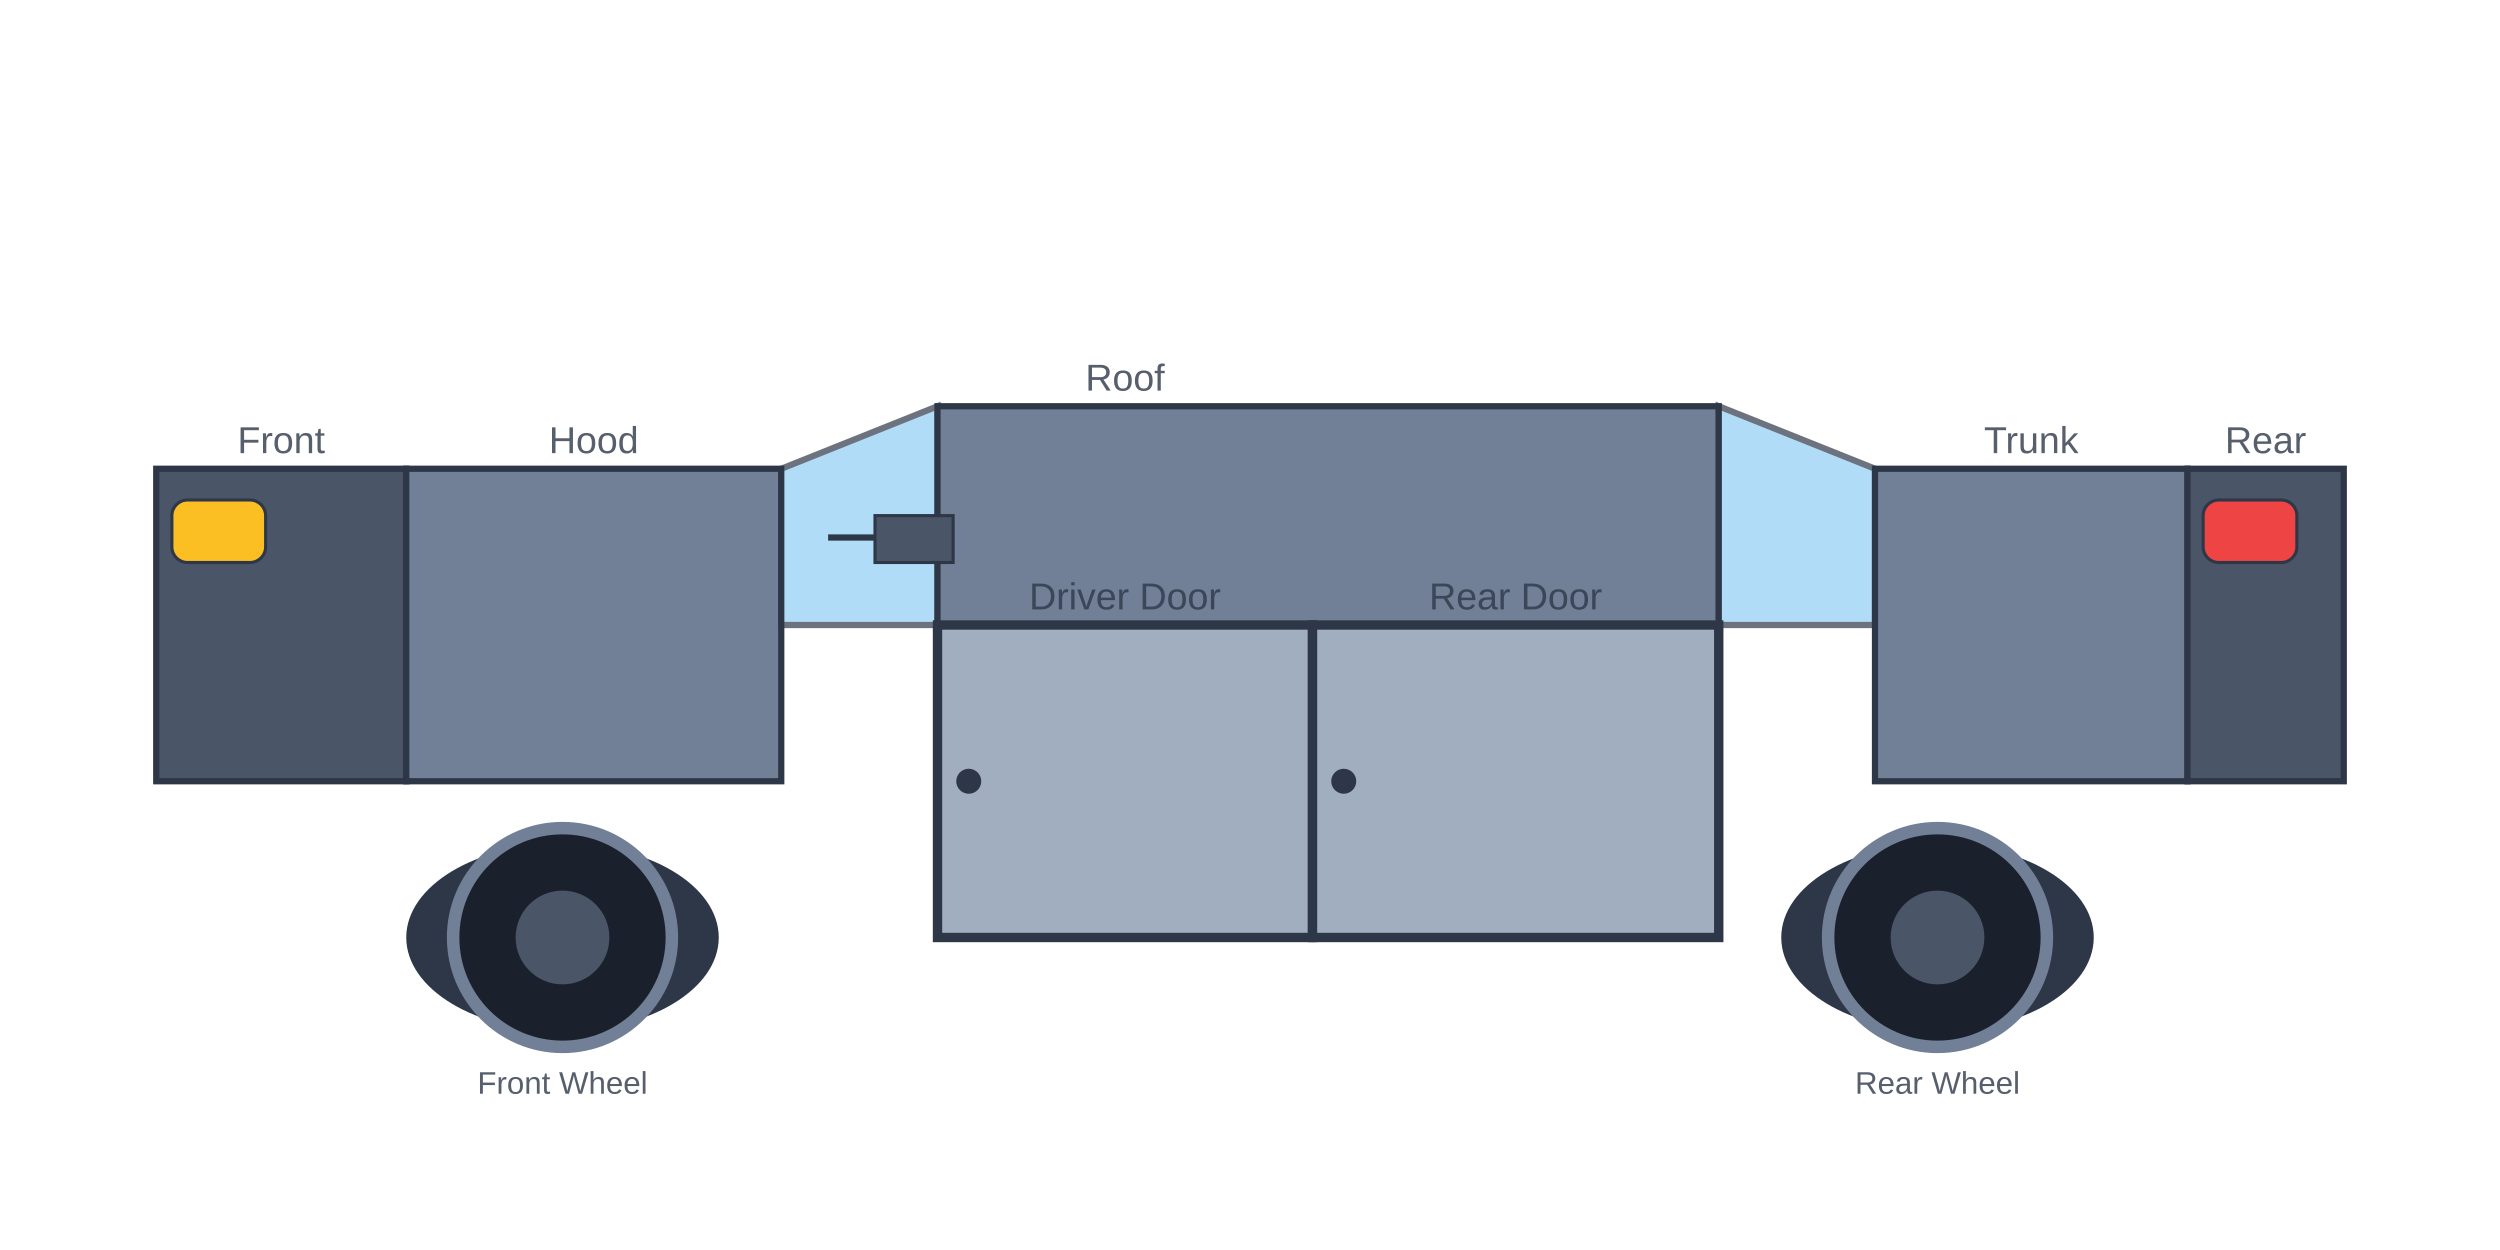
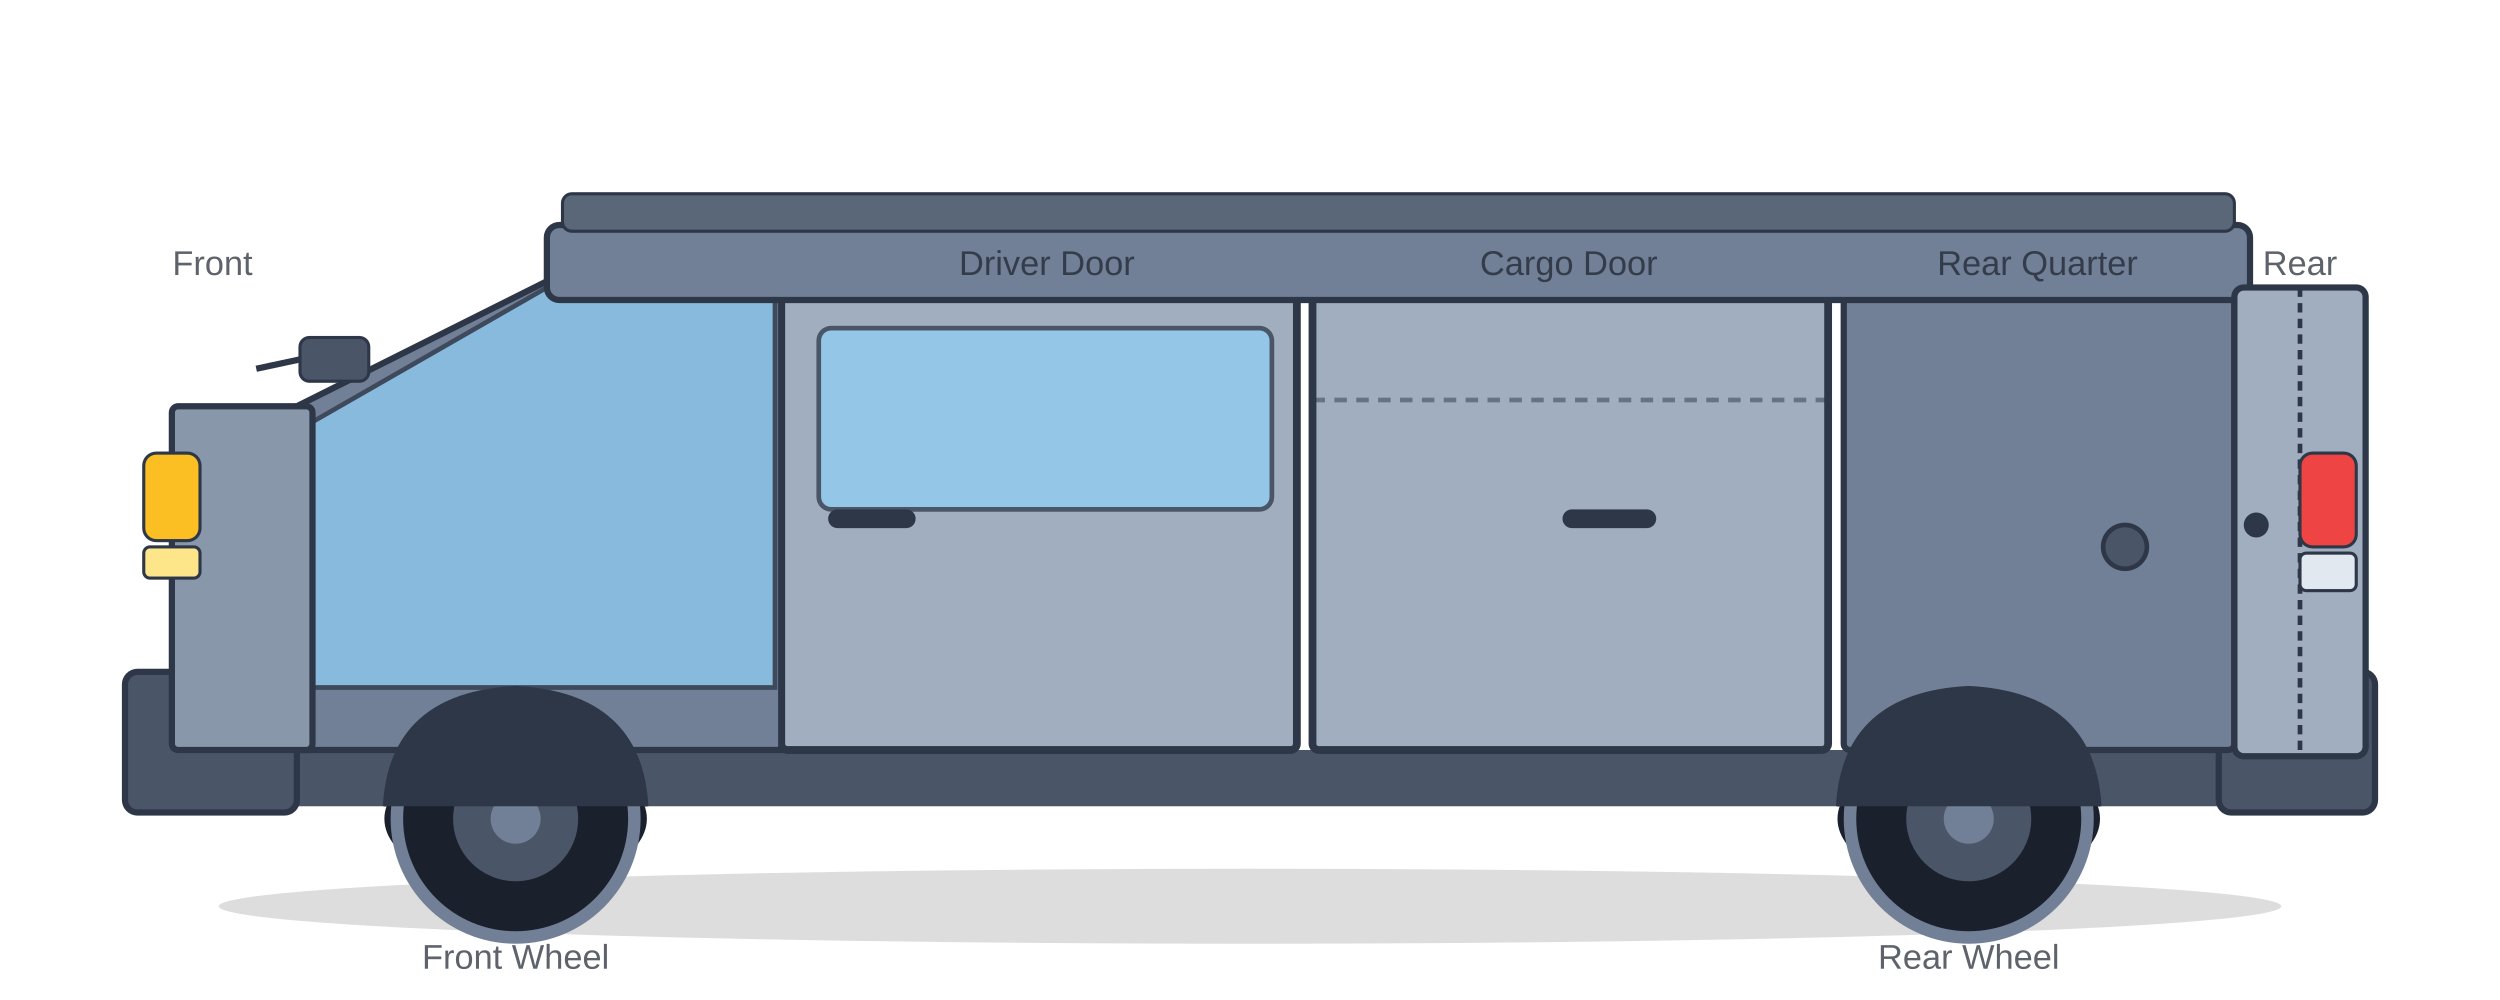
- <svg xmlns="http://www.w3.org/2000/svg" width="800" height="400" viewBox="0 0 800 400">
-   <g id="vehicle-body">
-     <rect id="front-bumper" x="50" y="150" width="80" height="100" fill="#4a5568" stroke="#2d3748" stroke-width="2" data-area="Front Bumper" />
-     <rect id="hood" x="130" y="150" width="120" height="100" fill="#718096" stroke="#2d3748" stroke-width="2" data-area="Hood" />
-     <polygon id="windshield" points="250,150 300,130 300,200 250,200" fill="#90cdf4" stroke="#2d3748" stroke-width="2" opacity="0.7" data-area="Windshield" />
-     <rect id="roof" x="300" y="130" width="250" height="70" fill="#718096" stroke="#2d3748" stroke-width="2" data-area="Roof" />
-     <polygon id="rear-windshield" points="550,130 600,150 600,200 550,200" fill="#90cdf4" stroke="#2d3748" stroke-width="2" opacity="0.7" data-area="Rear Windshield" />
-     <rect id="trunk" x="600" y="150" width="100" height="100" fill="#718096" stroke="#2d3748" stroke-width="2" data-area="Trunk/Tailgate" />
-     <rect id="rear-bumper" x="700" y="150" width="50" height="100" fill="#4a5568" stroke="#2d3748" stroke-width="2" data-area="Rear Bumper" />
-     <rect id="driver-door" x="300" y="200" width="120" height="100" fill="#a0aec0" stroke="#2d3748" stroke-width="3" data-area="Driver Door" />
-     <circle cx="310" cy="250" r="4" fill="#2d3748" />
-     <rect id="rear-door" x="420" y="200" width="130" height="100" fill="#a0aec0" stroke="#2d3748" stroke-width="3" data-area="Rear Door" />
-     <circle cx="430" cy="250" r="4" fill="#2d3748" />
-     <ellipse id="front-wheel-well" cx="180" cy="300" rx="50" ry="30" fill="#2d3748" data-area="Front Wheel Well" />
-     <circle cx="180" cy="300" r="35" fill="#1a202c" stroke="#718096" stroke-width="4" data-area="Front Wheel" />
-     <circle cx="180" cy="300" r="15" fill="#4a5568" />
-     <ellipse id="rear-wheel-well" cx="620" cy="300" rx="50" ry="30" fill="#2d3748" data-area="Rear Wheel Well" />
-     <circle cx="620" cy="300" r="35" fill="#1a202c" stroke="#718096" stroke-width="4" data-area="Rear Wheel" />
-     <circle cx="620" cy="300" r="15" fill="#4a5568" />
-     <rect id="driver-mirror" x="280" y="165" width="25" height="15" fill="#4a5568" stroke="#2d3748" stroke-width="1" data-area="Driver Side Mirror" />
-     <line x1="280" y1="172" x2="265" y2="172" stroke="#2d3748" stroke-width="2" />
-     <rect id="headlight" x="55" y="160" width="30" height="20" fill="#fbbf24" stroke="#2d3748" stroke-width="1" rx="5" data-area="Headlight" />
-     <rect id="taillight" x="705" y="160" width="30" height="20" fill="#ef4444" stroke="#2d3748" stroke-width="1" rx="5" data-area="Taillight" />
-   </g>
-   <g id="labels" font-family="Arial, sans-serif" font-size="12" fill="#2d3748" opacity="0.8">
-     <text x="90" y="145" text-anchor="middle">Front</text>
-     <text x="190" y="145" text-anchor="middle">Hood</text>
-     <text x="360" y="125" text-anchor="middle">Roof</text>
-     <text x="650" y="145" text-anchor="middle">Trunk</text>
-     <text x="725" y="145" text-anchor="middle">Rear</text>
-     <text x="360" y="195" text-anchor="middle">Driver Door</text>
-     <text x="485" y="195" text-anchor="middle">Rear Door</text>
-     <text x="180" y="350" text-anchor="middle" font-size="10">Front Wheel</text>
-     <text x="620" y="350" text-anchor="middle" font-size="10">Rear Wheel</text>
+ <svg xmlns="http://www.w3.org/2000/svg" width="800" height="320" viewBox="0 0 800 320">
+   <style>
+     [data-area] { cursor: pointer; transition: opacity 0.15s; }
+     [data-area]:hover { opacity: 0.75; }
+   </style>
+   <ellipse cx="400" cy="290" rx="330" ry="12" fill="#00000022" />
+   <rect x="60" y="240" width="680" height="18" rx="4" fill="#4a5568" />
+   <rect data-area="Rear Bumper" x="710" y="215" width="50" height="45" rx="4" fill="#4a5568" stroke="#2d3748" stroke-width="2" />
+   <rect data-area="Front Bumper" x="40" y="215" width="55" height="45" rx="4" fill="#4a5568" stroke="#2d3748" stroke-width="2" />
+   <rect data-area="Rear Quarter Panel" x="590" y="95" width="125" height="145" rx="2" fill="#718096" stroke="#2d3748" stroke-width="2" />
+   <rect data-area="Cargo/Sliding Door" x="420" y="95" width="165" height="145" rx="2" fill="#a0aec0" stroke="#2d3748" stroke-width="2.5" />
+   <rect x="500" y="163" width="30" height="6" rx="3" fill="#2d3748" />
+   <line x1="420" y1="128" x2="585" y2="128" stroke="#2d3748" stroke-width="1.5" stroke-dasharray="4,3" opacity="0.5" />
+   <rect data-area="Driver Door" x="250" y="95" width="165" height="145" rx="2" fill="#a0aec0" stroke="#2d3748" stroke-width="2.5" />
+   <rect x="265" y="163" width="28" height="6" rx="3" fill="#2d3748" />
+   <rect data-area="Driver Window" x="262" y="105" width="145" height="58" rx="4" fill="#90cdf4" stroke="#2d3748" stroke-width="1.5" opacity="0.75" />
+   <polygon data-area="Front Cab" points="95,240 95,130 175,90 250,90 250,240" fill="#718096" stroke="#2d3748" stroke-width="2" />
+   <polygon data-area="Windshield" points="100,220 100,135 175,92 248,92 248,220" fill="#90cdf4" stroke="#2d3748" stroke-width="1.5" opacity="0.75" />
+   <rect data-area="Roof" x="175" y="72" width="545" height="24" rx="4" fill="#718096" stroke="#2d3748" stroke-width="2" />
+   <rect data-area="Hood" x="55" y="130" width="45" height="110" rx="2" fill="#8898aa" stroke="#2d3748" stroke-width="2" />
+   <rect data-area="Rear Doors" x="715" y="92" width="42" height="150" rx="3" fill="#a0aec0" stroke="#2d3748" stroke-width="2" />
+   <line x1="736" y1="92" x2="736" y2="242" stroke="#2d3748" stroke-width="1.5" stroke-dasharray="3,2" />
+   <circle cx="722" cy="168" r="4" fill="#2d3748" />
+   <circle cx="750" cy="168" r="4" fill="#2d3748" />
+   <rect data-area="Roof Rack / Top" x="180" y="62" width="535" height="12" rx="3" fill="#5a6778" stroke="#2d3748" stroke-width="1" />
+   <rect data-area="Headlight" x="46" y="145" width="18" height="28" rx="4" fill="#fbbf24" stroke="#2d3748" stroke-width="1" />
+   <rect data-area="Daytime Running Light" x="46" y="175" width="18" height="10" rx="2" fill="#fde68a" stroke="#2d3748" stroke-width="1" />
+   <rect data-area="Taillight" x="736" y="145" width="18" height="30" rx="4" fill="#ef4444" stroke="#2d3748" stroke-width="1" />
+   <rect data-area="Reverse Light" x="736" y="177" width="18" height="12" rx="2" fill="#e2e8f0" stroke="#2d3748" stroke-width="1" />
+   <rect data-area="Driver Side Mirror" x="96" y="108" width="22" height="14" rx="3" fill="#4a5568" stroke="#2d3748" stroke-width="1" />
+   <line x1="96" y1="115" x2="82" y2="118" stroke="#2d3748" stroke-width="2" />
+   <ellipse cx="165" cy="262" rx="42" ry="22" fill="#1a202c" />
+   <circle data-area="Front Wheel" cx="165" cy="262" r="38" fill="#1a202c" stroke="#718096" stroke-width="4" />
+   <circle cx="165" cy="262" r="20" fill="#4a5568" />
+   <circle cx="165" cy="262" r="8" fill="#718096" />
+   <path d="M 123 258 Q 125 222 165 220 Q 205 222 207 258" fill="#2d3748" stroke="#2d3748" stroke-width="1" />
+   <ellipse cx="630" cy="262" rx="42" ry="22" fill="#1a202c" />
+   <circle data-area="Rear Wheel" cx="630" cy="262" r="38" fill="#1a202c" stroke="#718096" stroke-width="4" />
+   <circle cx="630" cy="262" r="20" fill="#4a5568" />
+   <circle cx="630" cy="262" r="8" fill="#718096" />
+   <path d="M 588 258 Q 590 222 630 220 Q 670 222 672 258" fill="#2d3748" stroke="#2d3748" stroke-width="1" />
+   <circle data-area="Fuel Cap" cx="680" cy="175" r="7" fill="#4a5568" stroke="#2d3748" stroke-width="1.5" />
+   <g font-family="Arial,sans-serif" font-size="11" fill="#1a202c" opacity="0.7" text-anchor="middle">
+     <text x="68" y="88">Front</text>
+     <text x="335" y="88">Driver Door</text>
+     <text x="502" y="88">Cargo Door</text>
+     <text x="652" y="88">Rear Quarter</text>
+     <text x="736" y="88">Rear</text>
+     <text x="165" y="310">Front Wheel</text>
+     <text x="630" y="310">Rear Wheel</text>
  </g>
</svg>
